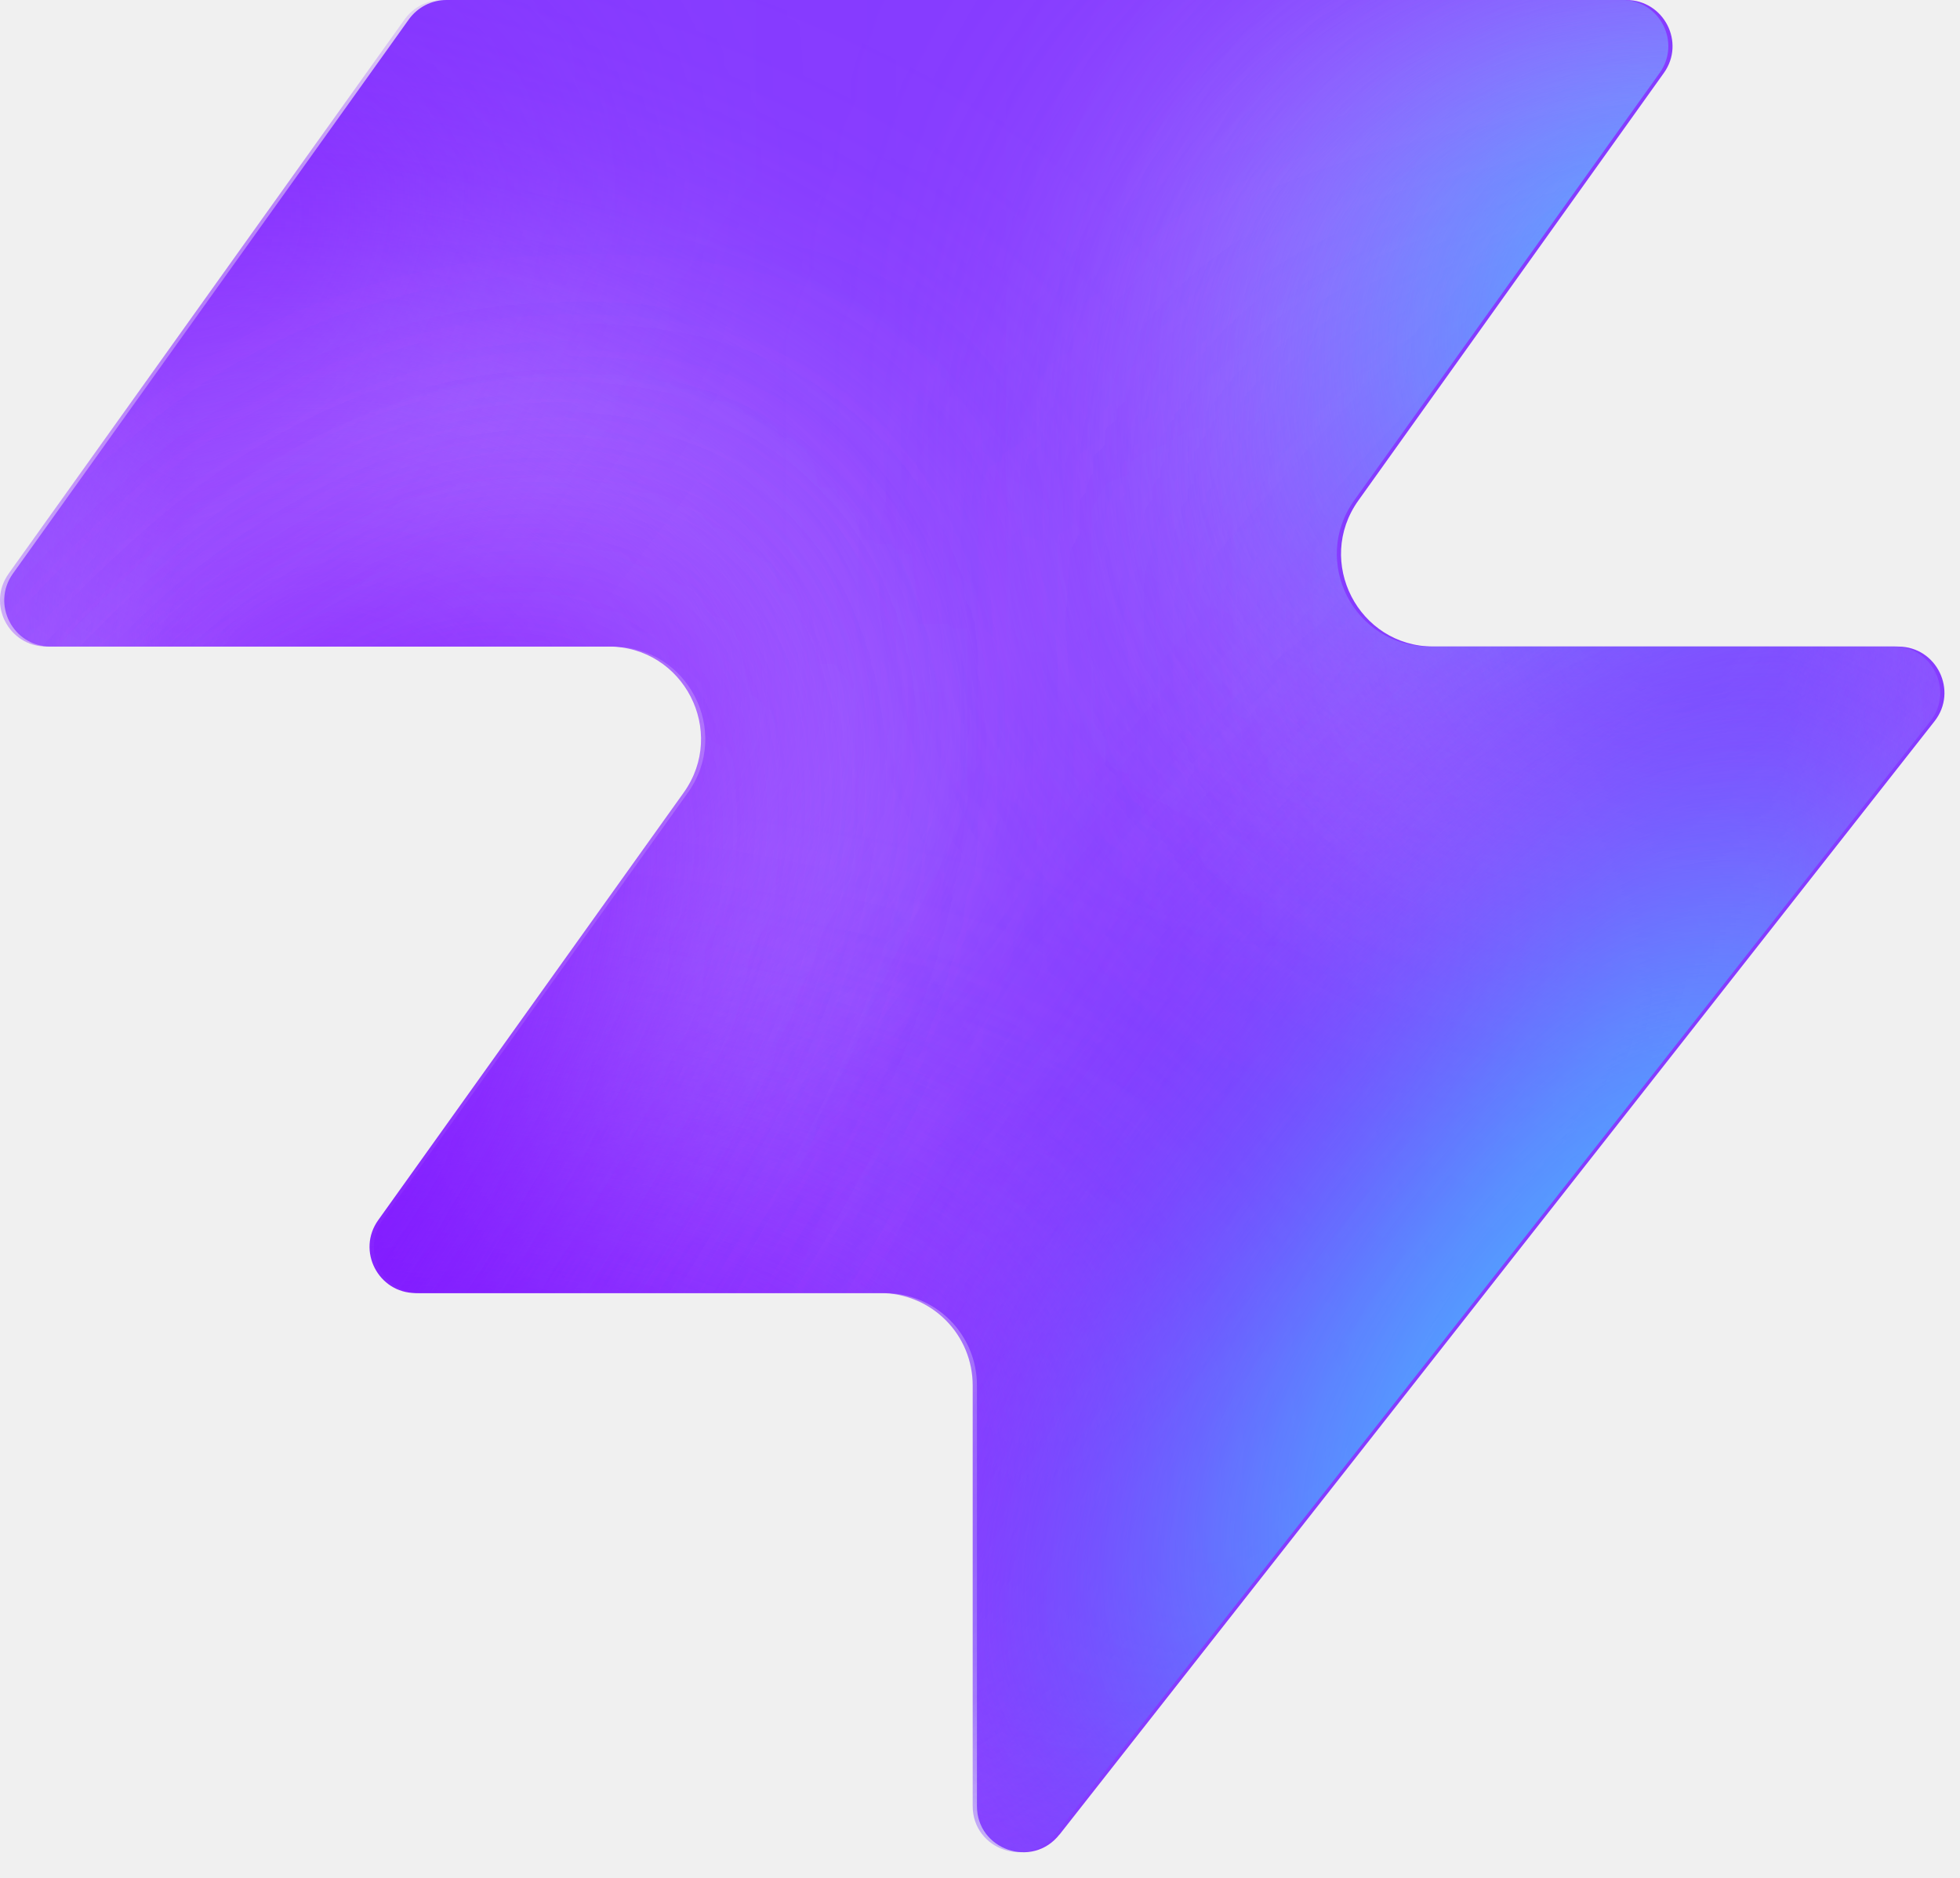
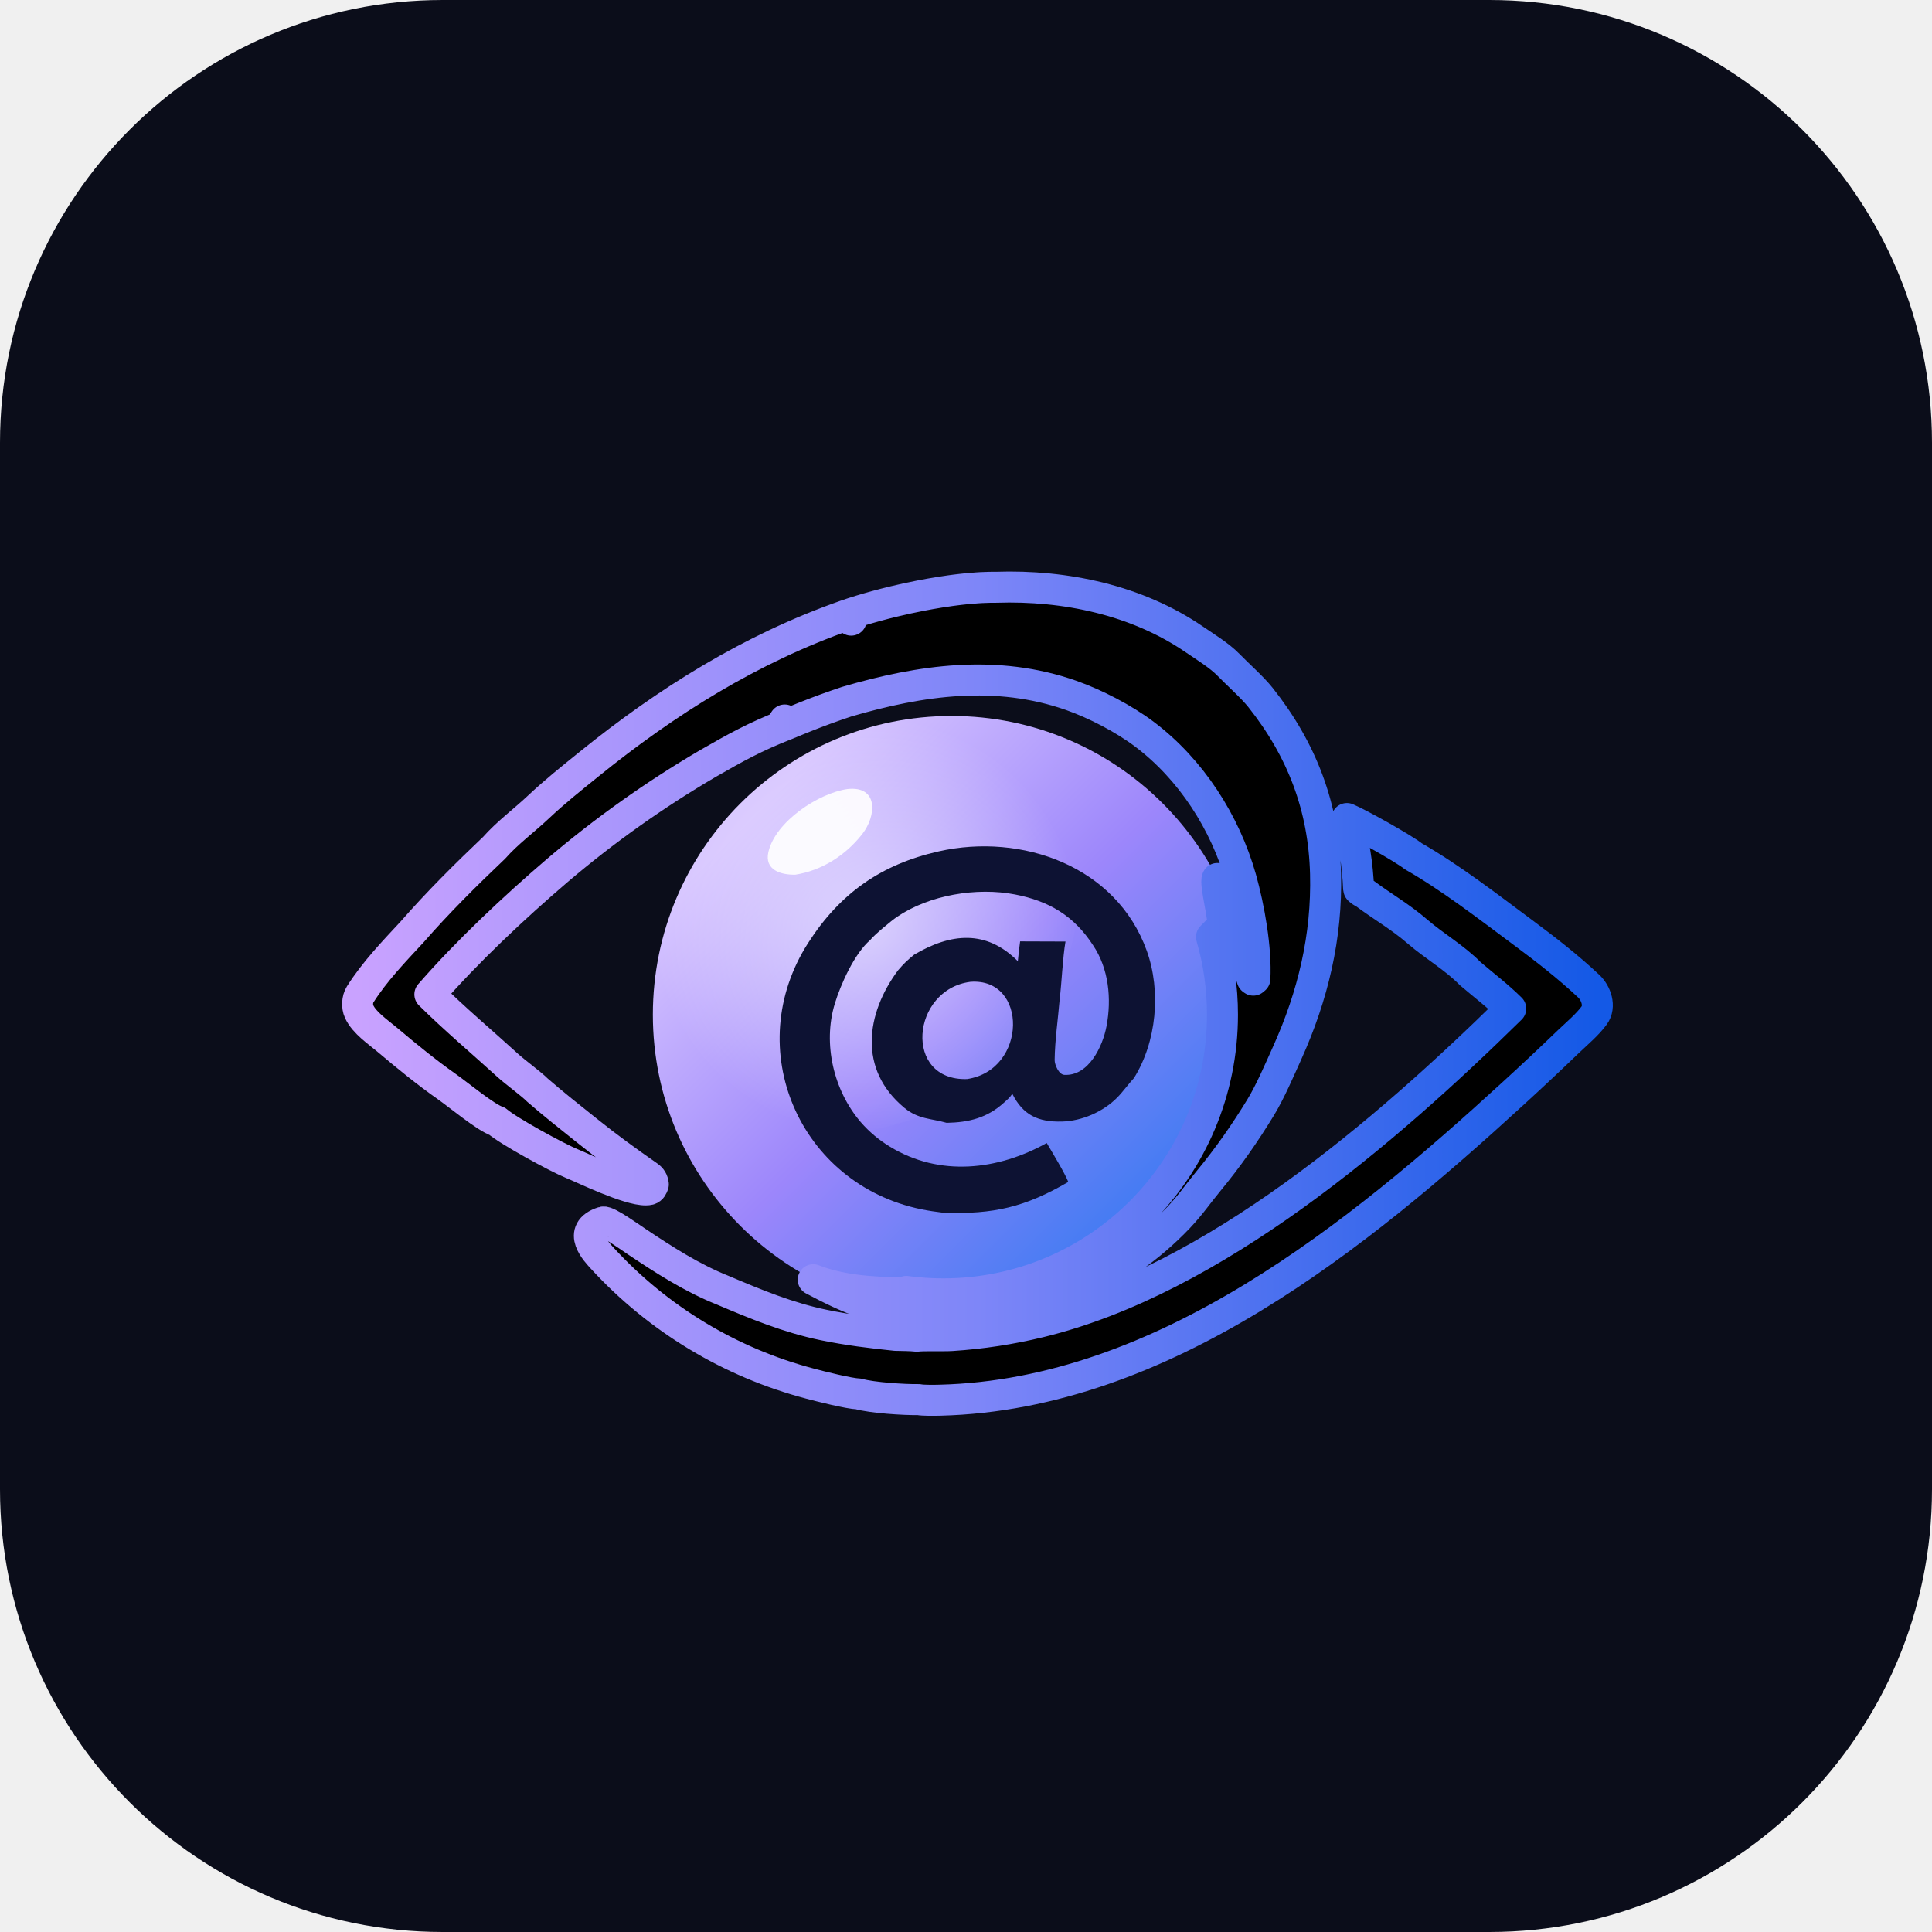
- <svg xmlns="http://www.w3.org/2000/svg" width="48" height="46" fill="none" viewBox="0 0 48 46">
-   <path fill="#863bff" d="M25.946 44.938c-.664.845-2.021.375-2.021-.698V33.937a2.26 2.26 0 0 0-2.262-2.262H10.287c-.92 0-1.456-1.04-.92-1.788l7.48-10.471c1.07-1.497 0-3.578-1.842-3.578H1.237c-.92 0-1.456-1.04-.92-1.788L10.013.474c.214-.297.556-.474.92-.474h28.894c.92 0 1.456 1.04.92 1.788l-7.48 10.471c-1.07 1.498 0 3.579 1.842 3.579h11.377c.943 0 1.473 1.088.89 1.83L25.947 44.94z" style="fill:#863bff;fill:color(display-p3 .525 .23 1);fill-opacity:1" />
-   <mask id="a" width="48" height="46" x="0" y="0" maskUnits="userSpaceOnUse" style="mask-type:alpha">
-     <path fill="#000" d="M25.842 44.938c-.664.844-2.021.375-2.021-.698V33.937a2.26 2.26 0 0 0-2.262-2.262H10.183c-.92 0-1.456-1.04-.92-1.788l7.48-10.471c1.07-1.498 0-3.579-1.842-3.579H1.133c-.92 0-1.456-1.04-.92-1.787L9.91.473c.214-.297.556-.474.92-.474h28.894c.92 0 1.456 1.04.92 1.788l-7.48 10.471c-1.07 1.498 0 3.578 1.842 3.578h11.377c.943 0 1.473 1.088.89 1.832L25.843 44.94z" style="fill:#000;fill-opacity:1" />
-   </mask>
-   <g mask="url(#a)">
-     <g filter="url(#b)">
-       <ellipse cx="5.508" cy="14.704" fill="#ede6ff" rx="5.508" ry="14.704" style="fill:#ede6ff;fill:color(display-p3 .927 .903 1);fill-opacity:1" transform="matrix(.00324 1 1 -.00324 -4.47 31.516)" />
+ <svg xmlns="http://www.w3.org/2000/svg" viewBox="0 0 48 48" width="48" height="48">
+   <rect width="48" height="48" rx="11" fill="#0b0d1a" />
+   <g transform="translate(8.5 14.2) scale(0.77)">
+     <g id="Logo / Mark">
+       <circle id="iris orb" cx="19.664" cy="14.298" r="9.638" fill="url(#paint0_linear_0_34)" />
+       <path id="light" d="M19.664 4.66C20.512 4.66 21.334 4.77 22.117 4.975C23.177 6.356 23.808 8.085 23.808 9.961C23.808 14.485 20.14 18.153 15.616 18.153C13.537 18.153 11.639 17.379 10.195 16.103C10.084 15.518 10.026 14.915 10.026 14.298C10.026 8.975 14.341 4.66 19.664 4.66Z" fill="url(#paint1_radial_0_34)" />
+       <g id="lids ribbon">
+         <path d="M32.421 7.969C32.82 8.137 34.242 8.932 34.564 9.188C35.783 9.885 36.979 10.814 38.107 11.652C38.834 12.191 39.561 12.756 40.221 13.376C40.461 13.601 40.611 14.031 40.398 14.322C40.183 14.617 39.846 14.9 39.576 15.157C38.992 15.719 38.401 16.274 37.803 16.821C32.779 21.425 26.505 26.552 19.296 26.737C19.143 26.741 18.742 26.748 18.604 26.718C18.14 26.726 17.1 26.659 16.663 26.535C16.36 26.526 15.408 26.286 15.104 26.204C12.524 25.526 10.194 24.119 8.391 22.153C8.22 21.963 7.535 21.27 8.422 20.988C8.553 20.946 9.318 21.496 9.498 21.616C10.375 22.204 11.292 22.795 12.281 23.189C13.347 23.641 14.393 24.075 15.538 24.311C16.317 24.472 17.066 24.563 17.855 24.645H17.855C18.061 24.651 18.345 24.65 18.544 24.673C18.759 24.644 19.392 24.669 19.67 24.651C20.63 24.589 21.583 24.443 22.518 24.215C28.128 22.852 33.676 18.064 37.706 14.102C37.298 13.697 36.833 13.345 36.398 12.973C35.899 12.462 35.236 12.082 34.71 11.627C34.138 11.132 33.587 10.826 33.001 10.389C32.966 10.371 32.8 10.282 32.798 10.24C32.766 9.478 32.653 8.7 32.421 7.969Z" fill="url(#paint2_linear_0_34)" />
+         <path d="M21.102 0.507C23.336 0.432 25.651 0.922 27.501 2.192C27.84 2.424 28.31 2.712 28.593 3.004C28.895 3.315 29.374 3.737 29.634 4.066C30.972 5.753 31.675 7.598 31.731 9.753C31.783 11.782 31.322 13.694 30.495 15.528C30.246 16.079 29.947 16.781 29.638 17.288C29.12 18.137 28.581 18.907 27.949 19.673C27.585 20.114 27.403 20.402 26.995 20.837C26.051 21.829 24.917 22.62 23.66 23.163C23.534 23.217 23.132 23.385 23.008 23.415C22.989 23.407 22.826 23.479 22.806 23.471C22.343 23.598 21.843 23.735 21.387 23.829C20.47 24.017 19.481 24.045 18.553 23.95L18.552 23.962C17.254 23.848 16.351 23.462 15.201 22.85C16.009 23.167 16.986 23.27 18.187 23.274C18.192 23.258 18.198 23.242 18.203 23.227C18.338 23.245 18.474 23.26 18.611 23.272H18.612C18.871 23.294 19.133 23.306 19.397 23.306C24.372 23.306 28.405 19.273 28.405 14.298C28.405 13.428 28.282 12.586 28.051 11.79C28.15 11.684 28.263 11.577 28.395 11.459C28.506 11.359 28.143 10.056 28.238 9.904L28.471 10.356L28.704 10.976C28.764 11.073 28.817 11.344 28.859 11.459C29.101 12.121 29.17 12.606 29.366 13.159L29.4 13.184L29.451 13.141C29.503 12.164 29.267 10.845 29.003 9.904C28.49 8.093 27.391 6.379 25.88 5.243C25.216 4.744 24.305 4.271 23.524 3.996C21.115 3.149 18.672 3.498 16.277 4.2C15.796 4.36 15.376 4.515 14.939 4.689C14.871 4.716 14.803 4.744 14.733 4.772C14.668 4.799 14.601 4.826 14.534 4.854C14.504 4.866 14.475 4.878 14.445 4.891L14.444 4.892L14.443 4.891C14.404 4.907 14.364 4.924 14.325 4.94C14.284 4.924 14.26 4.908 14.222 4.887C14.221 4.877 14.243 4.843 14.281 4.789L14.281 4.789C14.243 4.843 14.221 4.877 14.222 4.887C14.26 4.908 14.284 4.923 14.324 4.94C13.308 5.338 12.711 5.673 11.79 6.201C10.078 7.205 8.457 8.356 6.946 9.643C5.557 10.832 4.026 12.268 2.831 13.643C3.627 14.433 4.509 15.174 5.337 15.929C5.581 16.152 6.114 16.539 6.299 16.729L6.299 16.729C6.835 17.196 7.348 17.597 7.901 18.04C8.55 18.561 9.194 19.028 9.877 19.504C9.979 19.575 10.026 19.654 10.041 19.774C10.018 19.844 9.983 19.922 9.909 19.94C9.879 19.948 9.844 19.952 9.806 19.952C9.229 19.963 7.786 19.254 7.422 19.107C6.941 18.912 5.351 18.043 5.005 17.738C4.647 17.626 3.749 16.879 3.385 16.624C2.73 16.164 2.079 15.633 1.466 15.115C1.157 14.854 0.715 14.561 0.548 14.196C0.475 14.037 0.485 13.799 0.579 13.649C1.045 12.91 1.672 12.26 2.265 11.621C3.09 10.675 3.995 9.778 4.904 8.914C5.337 8.424 5.866 8.04 6.333 7.599C6.868 7.095 7.382 6.688 7.95 6.228C10.467 4.189 13.188 2.488 16.256 1.411C16.354 1.469 16.382 1.463 16.429 1.554C16.428 1.558 16.427 1.563 16.425 1.568C16.426 1.565 16.427 1.562 16.428 1.558C16.428 1.557 16.429 1.555 16.429 1.554C16.382 1.463 16.354 1.469 16.256 1.411C16.543 1.311 16.869 1.211 17.219 1.115C17.406 1.064 17.601 1.014 17.799 0.966C18.089 0.896 18.388 0.831 18.688 0.773C18.784 0.755 18.879 0.737 18.975 0.72C19.193 0.681 19.41 0.647 19.624 0.617C19.677 0.61 19.73 0.603 19.783 0.596C19.838 0.589 19.893 0.582 19.948 0.576C20.002 0.57 20.055 0.564 20.107 0.559C20.132 0.556 20.156 0.554 20.18 0.552C20.277 0.542 20.374 0.534 20.468 0.528C20.471 0.527 20.475 0.527 20.478 0.527C20.526 0.524 20.573 0.521 20.619 0.518C20.716 0.513 20.81 0.51 20.901 0.508C20.97 0.507 21.037 0.507 21.102 0.507Z" fill="url(#paint3_linear_0_34)" />
+         <path d="M16.429 1.554C16.382 1.463 16.354 1.469 16.256 1.411C13.188 2.488 10.467 4.189 7.95 6.228C7.382 6.688 6.868 7.095 6.333 7.599C5.866 8.04 5.337 8.424 4.904 8.914C3.995 9.778 3.09 10.675 2.265 11.621C1.672 12.26 1.045 12.91 0.579 13.649C0.485 13.799 0.475 14.037 0.548 14.196C0.715 14.561 1.157 14.854 1.466 15.115C2.079 15.633 2.73 16.164 3.385 16.624C3.749 16.879 4.647 17.626 5.005 17.738C5.351 18.043 6.941 18.912 7.422 19.107C7.786 19.254 9.229 19.963 9.806 19.952C9.844 19.952 9.879 19.948 9.909 19.94C9.983 19.922 10.018 19.844 10.041 19.774C10.026 19.654 9.979 19.575 9.877 19.504C9.194 19.028 8.55 18.561 7.901 18.04C7.348 17.597 6.835 17.196 6.299 16.729L6.299 16.729C6.114 16.539 5.581 16.152 5.337 15.929C4.509 15.174 3.627 14.433 2.831 13.643C4.026 12.268 5.557 10.832 6.946 9.643C8.457 8.356 10.078 7.205 11.79 6.201C12.711 5.673 13.308 5.338 14.324 4.94C14.284 4.923 14.26 4.908 14.222 4.887C14.221 4.877 14.243 4.843 14.281 4.789L14.281 4.789C14.243 4.843 14.221 4.877 14.222 4.887C14.26 4.908 14.284 4.924 14.325 4.94C14.364 4.924 14.404 4.907 14.443 4.891L14.444 4.892L14.445 4.891C14.475 4.878 14.504 4.866 14.534 4.854C14.601 4.826 14.668 4.799 14.733 4.772C14.803 4.744 14.871 4.716 14.939 4.689C15.376 4.515 15.796 4.36 16.277 4.2C18.672 3.498 21.115 3.149 23.524 3.996C24.305 4.271 25.216 4.744 25.88 5.243C27.391 6.379 28.49 8.093 29.003 9.904C29.267 10.845 29.503 12.164 29.451 13.141L29.4 13.184L29.366 13.159C29.17 12.606 29.101 12.121 28.859 11.459C28.817 11.344 28.764 11.073 28.704 10.976L28.471 10.356L28.238 9.904C28.143 10.056 28.506 11.359 28.395 11.459C28.263 11.577 28.15 11.684 28.051 11.79C28.282 12.586 28.405 13.428 28.405 14.298C28.405 19.273 24.372 23.306 19.397 23.306C19.133 23.306 18.871 23.294 18.612 23.272H18.611C18.474 23.26 18.338 23.245 18.203 23.227C18.198 23.242 18.192 23.258 18.187 23.274C16.986 23.27 16.009 23.167 15.201 22.85C16.351 23.462 17.254 23.848 18.552 23.962L18.553 23.95C19.481 24.045 20.47 24.017 21.387 23.829C21.843 23.735 22.343 23.598 22.806 23.471C22.826 23.479 22.989 23.407 23.008 23.415C23.132 23.385 23.534 23.217 23.66 23.163C24.917 22.62 26.051 21.829 26.995 20.837C27.403 20.402 27.585 20.114 27.949 19.673C28.581 18.907 29.12 18.137 29.638 17.288C29.947 16.781 30.246 16.079 30.495 15.528C31.322 13.694 31.783 11.782 31.731 9.753C31.675 7.598 30.972 5.753 29.634 4.066C29.374 3.737 28.895 3.315 28.593 3.004C28.31 2.712 27.84 2.424 27.501 2.192C25.651 0.922 23.336 0.432 21.102 0.507C21.037 0.507 20.97 0.507 20.901 0.508C20.81 0.51 20.716 0.513 20.619 0.518C20.573 0.521 20.526 0.524 20.478 0.527C20.475 0.527 20.471 0.527 20.468 0.528C20.374 0.534 20.277 0.542 20.18 0.552C20.156 0.554 20.132 0.556 20.107 0.559C20.055 0.564 20.002 0.57 19.948 0.576C19.893 0.582 19.838 0.589 19.783 0.596C19.73 0.603 19.677 0.61 19.624 0.617C19.41 0.647 19.193 0.681 18.975 0.72C18.879 0.737 18.784 0.755 18.688 0.773C18.388 0.831 18.089 0.896 17.799 0.966C17.601 1.014 17.406 1.064 17.219 1.115C16.869 1.211 16.543 1.311 16.256 1.411C16.354 1.469 16.382 1.463 16.429 1.554ZM16.429 1.554C16.428 1.558 16.427 1.563 16.425 1.568C16.426 1.565 16.427 1.562 16.428 1.558C16.428 1.557 16.429 1.555 16.429 1.554ZM32.421 7.969C32.82 8.137 34.242 8.932 34.564 9.188C35.783 9.885 36.979 10.814 38.107 11.652C38.834 12.191 39.561 12.756 40.221 13.376C40.461 13.601 40.611 14.031 40.398 14.322C40.183 14.617 39.846 14.9 39.576 15.157C38.992 15.719 38.401 16.274 37.803 16.821C32.779 21.425 26.505 26.552 19.296 26.737C19.143 26.741 18.742 26.748 18.604 26.718C18.14 26.726 17.1 26.659 16.663 26.535C16.36 26.526 15.408 26.286 15.104 26.204C12.524 25.526 10.194 24.119 8.391 22.153C8.22 21.963 7.535 21.27 8.422 20.988C8.553 20.946 9.318 21.496 9.498 21.616C10.375 22.203 11.292 22.795 12.281 23.189C13.347 23.641 14.393 24.075 15.538 24.311C16.317 24.472 17.066 24.563 17.855 24.645H17.855C18.061 24.651 18.345 24.65 18.544 24.673C18.759 24.644 19.392 24.669 19.67 24.651C20.63 24.589 21.583 24.443 22.518 24.215C28.128 22.852 33.676 18.064 37.706 14.102C37.298 13.697 36.833 13.345 36.398 12.973C35.899 12.462 35.236 12.082 34.71 11.627C34.138 11.132 33.587 10.826 33.001 10.389C32.966 10.371 32.8 10.282 32.798 10.24C32.766 9.478 32.653 8.7 32.421 7.969Z" stroke-linejoin="round" stroke="url(#paint4_linear_0_34)" />
+       </g>
+       <g id="@ pupil">
+         <path d="M19.249 9.029C21.93 8.425 24.985 9.505 25.964 12.24C26.431 13.543 26.278 15.179 25.549 16.343C25.36 16.546 25.195 16.785 25.004 16.977C24.552 17.431 23.872 17.729 23.231 17.746C22.459 17.767 21.97 17.54 21.624 16.85C21.544 16.974 21.461 17.04 21.353 17.138C20.814 17.628 20.222 17.774 19.506 17.788C19.475 17.811 19.442 17.82 19.406 17.82C19.442 17.82 19.475 17.811 19.506 17.788C19.007 17.644 18.591 17.675 18.145 17.306C16.637 16.061 16.906 14.258 17.933 12.872C18.119 12.653 18.236 12.542 18.458 12.361C19.64 11.664 20.78 11.547 21.802 12.572C21.823 12.358 21.847 12.146 21.876 11.933L23.34 11.938C23.25 12.458 23.218 13.26 23.151 13.813C23.097 14.46 22.999 15.111 22.99 15.76C22.988 15.911 23.124 16.229 23.3 16.239C24.091 16.286 24.542 15.313 24.663 14.673C24.832 13.788 24.738 12.81 24.226 12.053C23.613 11.108 22.806 10.63 21.712 10.419C20.477 10.18 18.945 10.433 17.9 11.145C17.731 11.258 17.152 11.739 17.04 11.889C16.534 12.321 16.088 13.311 15.895 13.948C15.505 15.238 15.858 16.745 16.735 17.766C17.006 18.078 17.326 18.346 17.681 18.56H17.681C19.283 19.535 21.154 19.32 22.735 18.439C22.907 18.733 23.323 19.417 23.43 19.695C22.03 20.511 21.026 20.739 19.418 20.691C19.174 20.66 18.923 20.626 18.688 20.577C14.749 19.766 12.855 15.389 15.035 11.986C16.069 10.372 17.405 9.444 19.249 9.029ZM20.163 16.375C22.113 16.084 22.134 13.094 20.269 13.238C18.358 13.488 18.1 16.439 20.163 16.375Z" fill-rule="evenodd" clip-rule="evenodd" fill="#0D1233" />
+         <path d="M19.045 17.761C18.971 17.763 18.892 17.784 18.806 17.843C18.364 18.151 18.274 18.553 17.709 18.56H17.708C18.274 18.553 18.364 18.151 18.806 17.843C18.892 17.784 18.971 17.763 19.045 17.761Z" fill="#0D1233" />
+       </g>
+       <path id="catchlight" d="M16.301 7.018C17.314 6.903 17.239 7.888 16.783 8.47C16.245 9.156 15.483 9.645 14.626 9.781C14.158 9.792 13.62 9.631 13.754 9.048C13.98 8.068 15.369 7.153 16.301 7.018Z" fill="white" fill-opacity="0.9" />
    </g>
-     <g filter="url(#c)">
-       <ellipse cx="10.399" cy="29.851" fill="#ede6ff" rx="10.399" ry="29.851" style="fill:#ede6ff;fill:color(display-p3 .927 .903 1);fill-opacity:1" transform="matrix(.00324 1 1 -.00324 -39.328 7.883)" />
-     </g>
-     <g filter="url(#d)">
-       <ellipse cx="5.508" cy="30.487" fill="#7e14ff" rx="5.508" ry="30.487" style="fill:#7e14ff;fill:color(display-p3 .492 .077 1);fill-opacity:1" transform="rotate(89.814 -25.913 -14.639)scale(1 -1)" />
-     </g>
-     <g filter="url(#e)">
-       <ellipse cx="5.508" cy="30.599" fill="#7e14ff" rx="5.508" ry="30.599" style="fill:#7e14ff;fill:color(display-p3 .492 .077 1);fill-opacity:1" transform="rotate(89.814 -32.644 -3.334)scale(1 -1)" />
-     </g>
-     <g filter="url(#f)">
-       <ellipse cx="5.508" cy="30.599" fill="#7e14ff" rx="5.508" ry="30.599" style="fill:#7e14ff;fill:color(display-p3 .492 .077 1);fill-opacity:1" transform="matrix(.00324 1 1 -.00324 -34.34 30.47)" />
-     </g>
-     <g filter="url(#g)">
-       <ellipse cx="14.072" cy="22.078" fill="#ede6ff" rx="14.072" ry="22.078" style="fill:#ede6ff;fill:color(display-p3 .927 .903 1);fill-opacity:1" transform="rotate(93.35 24.506 48.493)scale(-1 1)" />
-     </g>
-     <g filter="url(#h)">
-       <ellipse cx="3.47" cy="21.501" fill="#7e14ff" rx="3.47" ry="21.501" style="fill:#7e14ff;fill:color(display-p3 .492 .077 1);fill-opacity:1" transform="rotate(89.009 28.708 47.59)scale(-1 1)" />
-     </g>
-     <g filter="url(#i)">
-       <ellipse cx="3.47" cy="21.501" fill="#7e14ff" rx="3.47" ry="21.501" style="fill:#7e14ff;fill:color(display-p3 .492 .077 1);fill-opacity:1" transform="rotate(89.009 28.708 47.59)scale(-1 1)" />
-     </g>
-     <g filter="url(#j)">
-       <ellipse cx=".387" cy="8.972" fill="#7e14ff" rx="4.407" ry="29.108" style="fill:#7e14ff;fill:color(display-p3 .492 .077 1);fill-opacity:1" transform="rotate(39.51 .387 8.972)" />
-     </g>
-     <g filter="url(#k)">
-       <ellipse cx="47.523" cy="-6.092" fill="#7e14ff" rx="4.407" ry="29.108" style="fill:#7e14ff;fill:color(display-p3 .492 .077 1);fill-opacity:1" transform="rotate(37.892 47.523 -6.092)" />
-     </g>
-     <g filter="url(#l)">
-       <ellipse cx="41.412" cy="6.333" fill="#47bfff" rx="5.971" ry="9.665" style="fill:#47bfff;fill:color(display-p3 .28 .748 1);fill-opacity:1" transform="rotate(37.892 41.412 6.333)" />
-     </g>
-     <g filter="url(#m)">
-       <ellipse cx="-1.879" cy="38.332" fill="#7e14ff" rx="4.407" ry="29.108" style="fill:#7e14ff;fill:color(display-p3 .492 .077 1);fill-opacity:1" transform="rotate(37.892 -1.88 38.332)" />
-     </g>
-     <g filter="url(#n)">
-       <ellipse cx="-1.879" cy="38.332" fill="#7e14ff" rx="4.407" ry="29.108" style="fill:#7e14ff;fill:color(display-p3 .492 .077 1);fill-opacity:1" transform="rotate(37.892 -1.88 38.332)" />
-     </g>
-     <g filter="url(#o)">
-       <ellipse cx="35.651" cy="29.907" fill="#7e14ff" rx="4.407" ry="29.108" style="fill:#7e14ff;fill:color(display-p3 .492 .077 1);fill-opacity:1" transform="rotate(37.892 35.651 29.907)" />
-     </g>
-     <g filter="url(#p)">
-       <ellipse cx="38.418" cy="32.4" fill="#47bfff" rx="5.971" ry="15.297" style="fill:#47bfff;fill:color(display-p3 .28 .748 1);fill-opacity:1" transform="rotate(37.892 38.418 32.4)" />
-     </g>
+     <defs>
+       <linearGradient id="paint0_linear_0_34" x1="13.239" y1="7.873" x2="26.089" y2="20.723" gradientUnits="userSpaceOnUse">
+         <stop stop-color="#D6C4FF" />
+         <stop offset="0.5" stop-color="#9C86FB" />
+         <stop offset="1" stop-color="#3E7BF2" />
+       </linearGradient>
+       <radialGradient id="paint1_radial_0_34" cx="0" cy="0" r="1" gradientUnits="userSpaceOnUse" gradientTransform="translate(16.9172 11.4066) scale(6.89105 6.74645)">
+         <stop stop-color="white" stop-opacity="0.5" />
+         <stop offset="1" stop-color="white" stop-opacity="0" />
+       </radialGradient>
+       <linearGradient id="paint2_linear_0_34" x1="0.5" y1="13.62" x2="40.5" y2="13.62" gradientUnits="userSpaceOnUse">
+         <stop stop-color="#C9A2FF" />
+         <stop offset="0.5" stop-color="#7E86F8" />
+         <stop offset="1" stop-color="#1459E6" />
+       </linearGradient>
+       <linearGradient id="paint3_linear_0_34" x1="0.5" y1="13.62" x2="40.5" y2="13.62" gradientUnits="userSpaceOnUse">
+         <stop stop-color="#C9A2FF" />
+         <stop offset="0.5" stop-color="#7E86F8" />
+         <stop offset="1" stop-color="#1459E6" />
+       </linearGradient>
+       <linearGradient id="paint4_linear_0_34" x1="0.5" y1="13.62" x2="40.5" y2="13.62" gradientUnits="userSpaceOnUse">
+         <stop stop-color="#C9A2FF" />
+         <stop offset="0.5" stop-color="#7E86F8" />
+         <stop offset="1" stop-color="#1459E6" />
+       </linearGradient>
+     </defs>
  </g>
-   <defs>
-     <filter id="b" width="60.045" height="41.654" x="-19.77" y="16.149" color-interpolation-filters="sRGB" filterUnits="userSpaceOnUse">
-       <feFlood flood-opacity="0" result="BackgroundImageFix" />
-       <feBlend in="SourceGraphic" in2="BackgroundImageFix" result="shape" />
-       <feGaussianBlur result="effect1_foregroundBlur_2002_17158" stdDeviation="7.659" />
-     </filter>
-     <filter id="c" width="90.34" height="51.437" x="-54.613" y="-7.533" color-interpolation-filters="sRGB" filterUnits="userSpaceOnUse">
-       <feFlood flood-opacity="0" result="BackgroundImageFix" />
-       <feBlend in="SourceGraphic" in2="BackgroundImageFix" result="shape" />
-       <feGaussianBlur result="effect1_foregroundBlur_2002_17158" stdDeviation="7.659" />
-     </filter>
-     <filter id="d" width="79.355" height="29.4" x="-49.64" y="2.03" color-interpolation-filters="sRGB" filterUnits="userSpaceOnUse">
-       <feFlood flood-opacity="0" result="BackgroundImageFix" />
-       <feBlend in="SourceGraphic" in2="BackgroundImageFix" result="shape" />
-       <feGaussianBlur result="effect1_foregroundBlur_2002_17158" stdDeviation="4.596" />
-     </filter>
-     <filter id="e" width="79.579" height="29.4" x="-45.045" y="20.029" color-interpolation-filters="sRGB" filterUnits="userSpaceOnUse">
-       <feFlood flood-opacity="0" result="BackgroundImageFix" />
-       <feBlend in="SourceGraphic" in2="BackgroundImageFix" result="shape" />
-       <feGaussianBlur result="effect1_foregroundBlur_2002_17158" stdDeviation="4.596" />
-     </filter>
-     <filter id="f" width="79.579" height="29.4" x="-43.513" y="21.178" color-interpolation-filters="sRGB" filterUnits="userSpaceOnUse">
-       <feFlood flood-opacity="0" result="BackgroundImageFix" />
-       <feBlend in="SourceGraphic" in2="BackgroundImageFix" result="shape" />
-       <feGaussianBlur result="effect1_foregroundBlur_2002_17158" stdDeviation="4.596" />
-     </filter>
-     <filter id="g" width="74.749" height="58.852" x="15.756" y="-17.901" color-interpolation-filters="sRGB" filterUnits="userSpaceOnUse">
-       <feFlood flood-opacity="0" result="BackgroundImageFix" />
-       <feBlend in="SourceGraphic" in2="BackgroundImageFix" result="shape" />
-       <feGaussianBlur result="effect1_foregroundBlur_2002_17158" stdDeviation="7.659" />
-     </filter>
-     <filter id="h" width="61.377" height="25.362" x="23.548" y="2.284" color-interpolation-filters="sRGB" filterUnits="userSpaceOnUse">
-       <feFlood flood-opacity="0" result="BackgroundImageFix" />
-       <feBlend in="SourceGraphic" in2="BackgroundImageFix" result="shape" />
-       <feGaussianBlur result="effect1_foregroundBlur_2002_17158" stdDeviation="4.596" />
-     </filter>
-     <filter id="i" width="61.377" height="25.362" x="23.548" y="2.284" color-interpolation-filters="sRGB" filterUnits="userSpaceOnUse">
-       <feFlood flood-opacity="0" result="BackgroundImageFix" />
-       <feBlend in="SourceGraphic" in2="BackgroundImageFix" result="shape" />
-       <feGaussianBlur result="effect1_foregroundBlur_2002_17158" stdDeviation="4.596" />
-     </filter>
-     <filter id="j" width="56.045" height="63.649" x="-27.636" y="-22.853" color-interpolation-filters="sRGB" filterUnits="userSpaceOnUse">
-       <feFlood flood-opacity="0" result="BackgroundImageFix" />
-       <feBlend in="SourceGraphic" in2="BackgroundImageFix" result="shape" />
-       <feGaussianBlur result="effect1_foregroundBlur_2002_17158" stdDeviation="4.596" />
-     </filter>
-     <filter id="k" width="54.814" height="64.646" x="20.116" y="-38.415" color-interpolation-filters="sRGB" filterUnits="userSpaceOnUse">
-       <feFlood flood-opacity="0" result="BackgroundImageFix" />
-       <feBlend in="SourceGraphic" in2="BackgroundImageFix" result="shape" />
-       <feGaussianBlur result="effect1_foregroundBlur_2002_17158" stdDeviation="4.596" />
-     </filter>
-     <filter id="l" width="33.541" height="35.313" x="24.641" y="-11.323" color-interpolation-filters="sRGB" filterUnits="userSpaceOnUse">
-       <feFlood flood-opacity="0" result="BackgroundImageFix" />
-       <feBlend in="SourceGraphic" in2="BackgroundImageFix" result="shape" />
-       <feGaussianBlur result="effect1_foregroundBlur_2002_17158" stdDeviation="4.596" />
-     </filter>
-     <filter id="m" width="54.814" height="64.646" x="-29.286" y="6.009" color-interpolation-filters="sRGB" filterUnits="userSpaceOnUse">
-       <feFlood flood-opacity="0" result="BackgroundImageFix" />
-       <feBlend in="SourceGraphic" in2="BackgroundImageFix" result="shape" />
-       <feGaussianBlur result="effect1_foregroundBlur_2002_17158" stdDeviation="4.596" />
-     </filter>
-     <filter id="n" width="54.814" height="64.646" x="-29.286" y="6.009" color-interpolation-filters="sRGB" filterUnits="userSpaceOnUse">
-       <feFlood flood-opacity="0" result="BackgroundImageFix" />
-       <feBlend in="SourceGraphic" in2="BackgroundImageFix" result="shape" />
-       <feGaussianBlur result="effect1_foregroundBlur_2002_17158" stdDeviation="4.596" />
-     </filter>
-     <filter id="o" width="54.814" height="64.646" x="8.244" y="-2.416" color-interpolation-filters="sRGB" filterUnits="userSpaceOnUse">
-       <feFlood flood-opacity="0" result="BackgroundImageFix" />
-       <feBlend in="SourceGraphic" in2="BackgroundImageFix" result="shape" />
-       <feGaussianBlur result="effect1_foregroundBlur_2002_17158" stdDeviation="4.596" />
-     </filter>
-     <filter id="p" width="39.409" height="43.623" x="18.713" y="10.588" color-interpolation-filters="sRGB" filterUnits="userSpaceOnUse">
-       <feFlood flood-opacity="0" result="BackgroundImageFix" />
-       <feBlend in="SourceGraphic" in2="BackgroundImageFix" result="shape" />
-       <feGaussianBlur result="effect1_foregroundBlur_2002_17158" stdDeviation="4.596" />
-     </filter>
-   </defs>
</svg>
